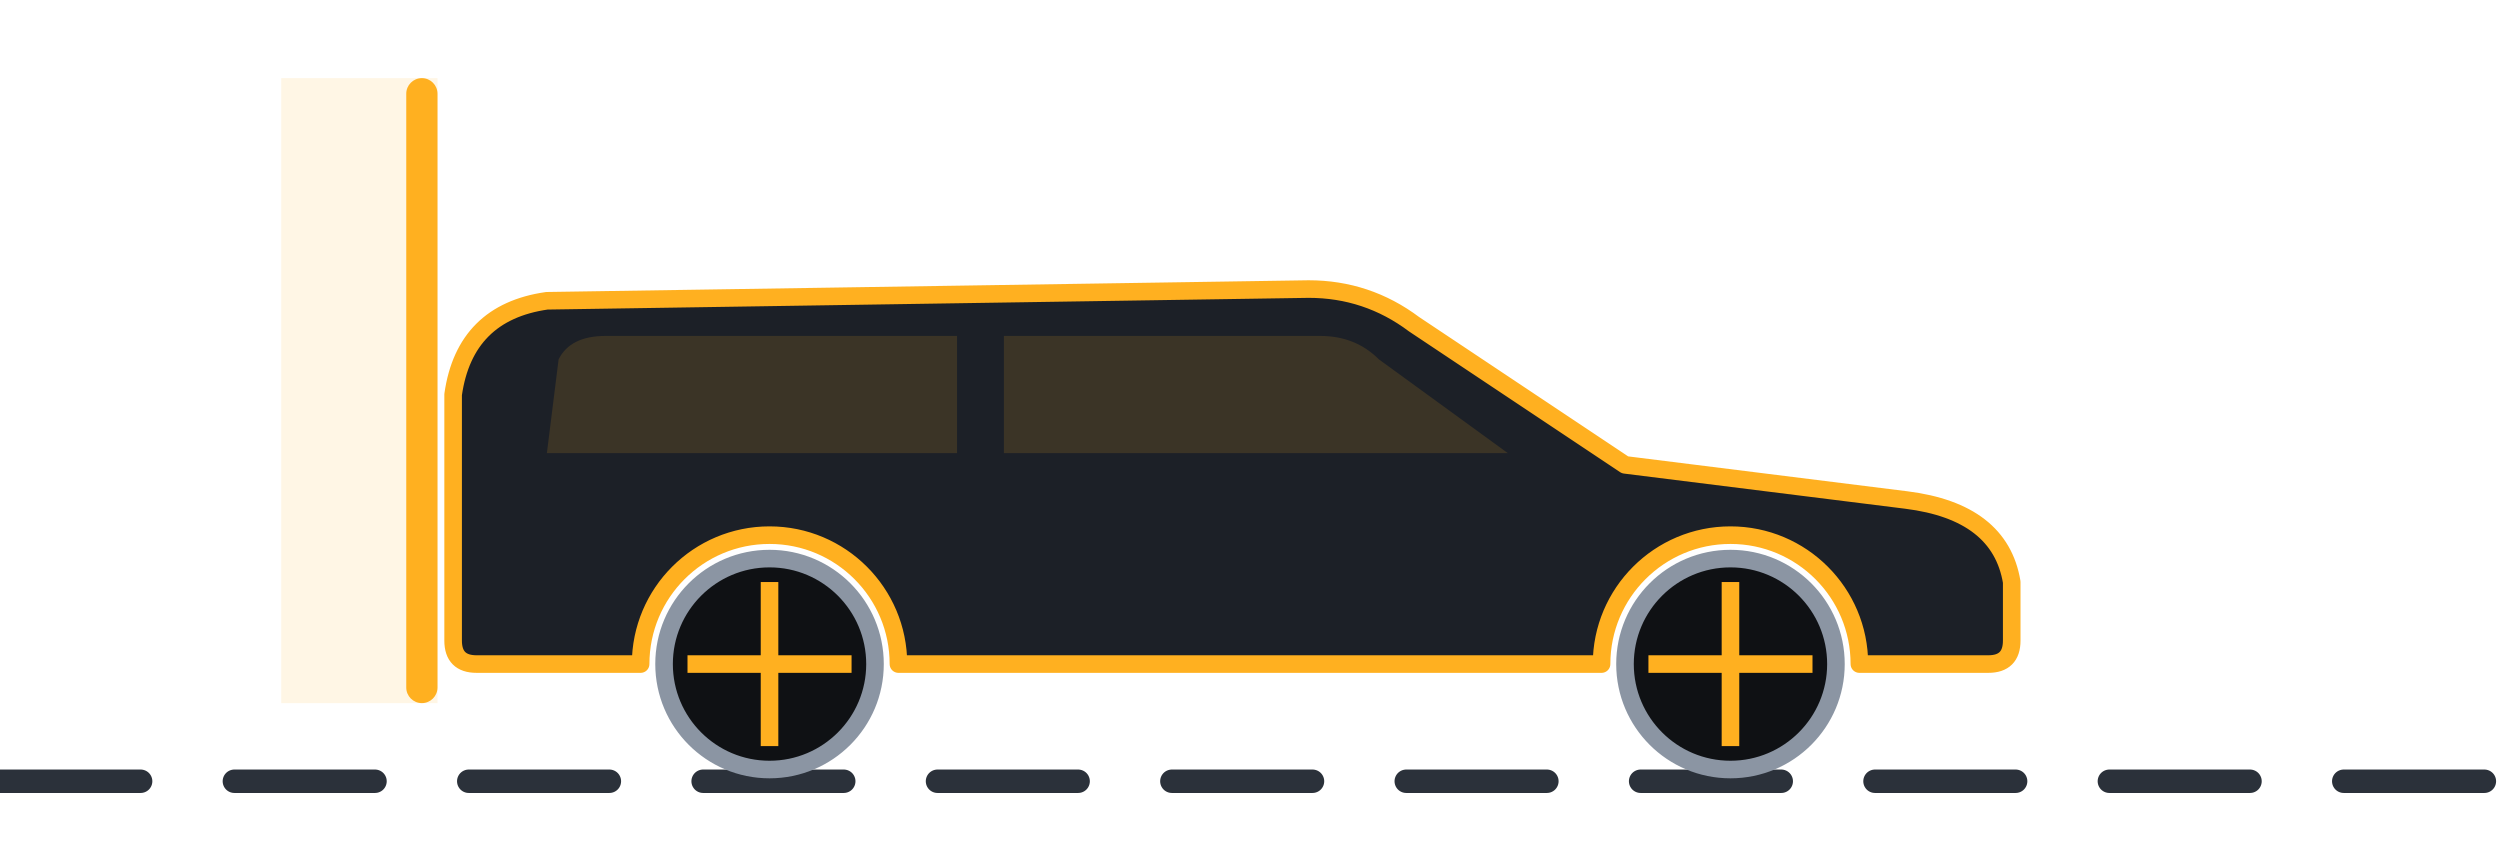
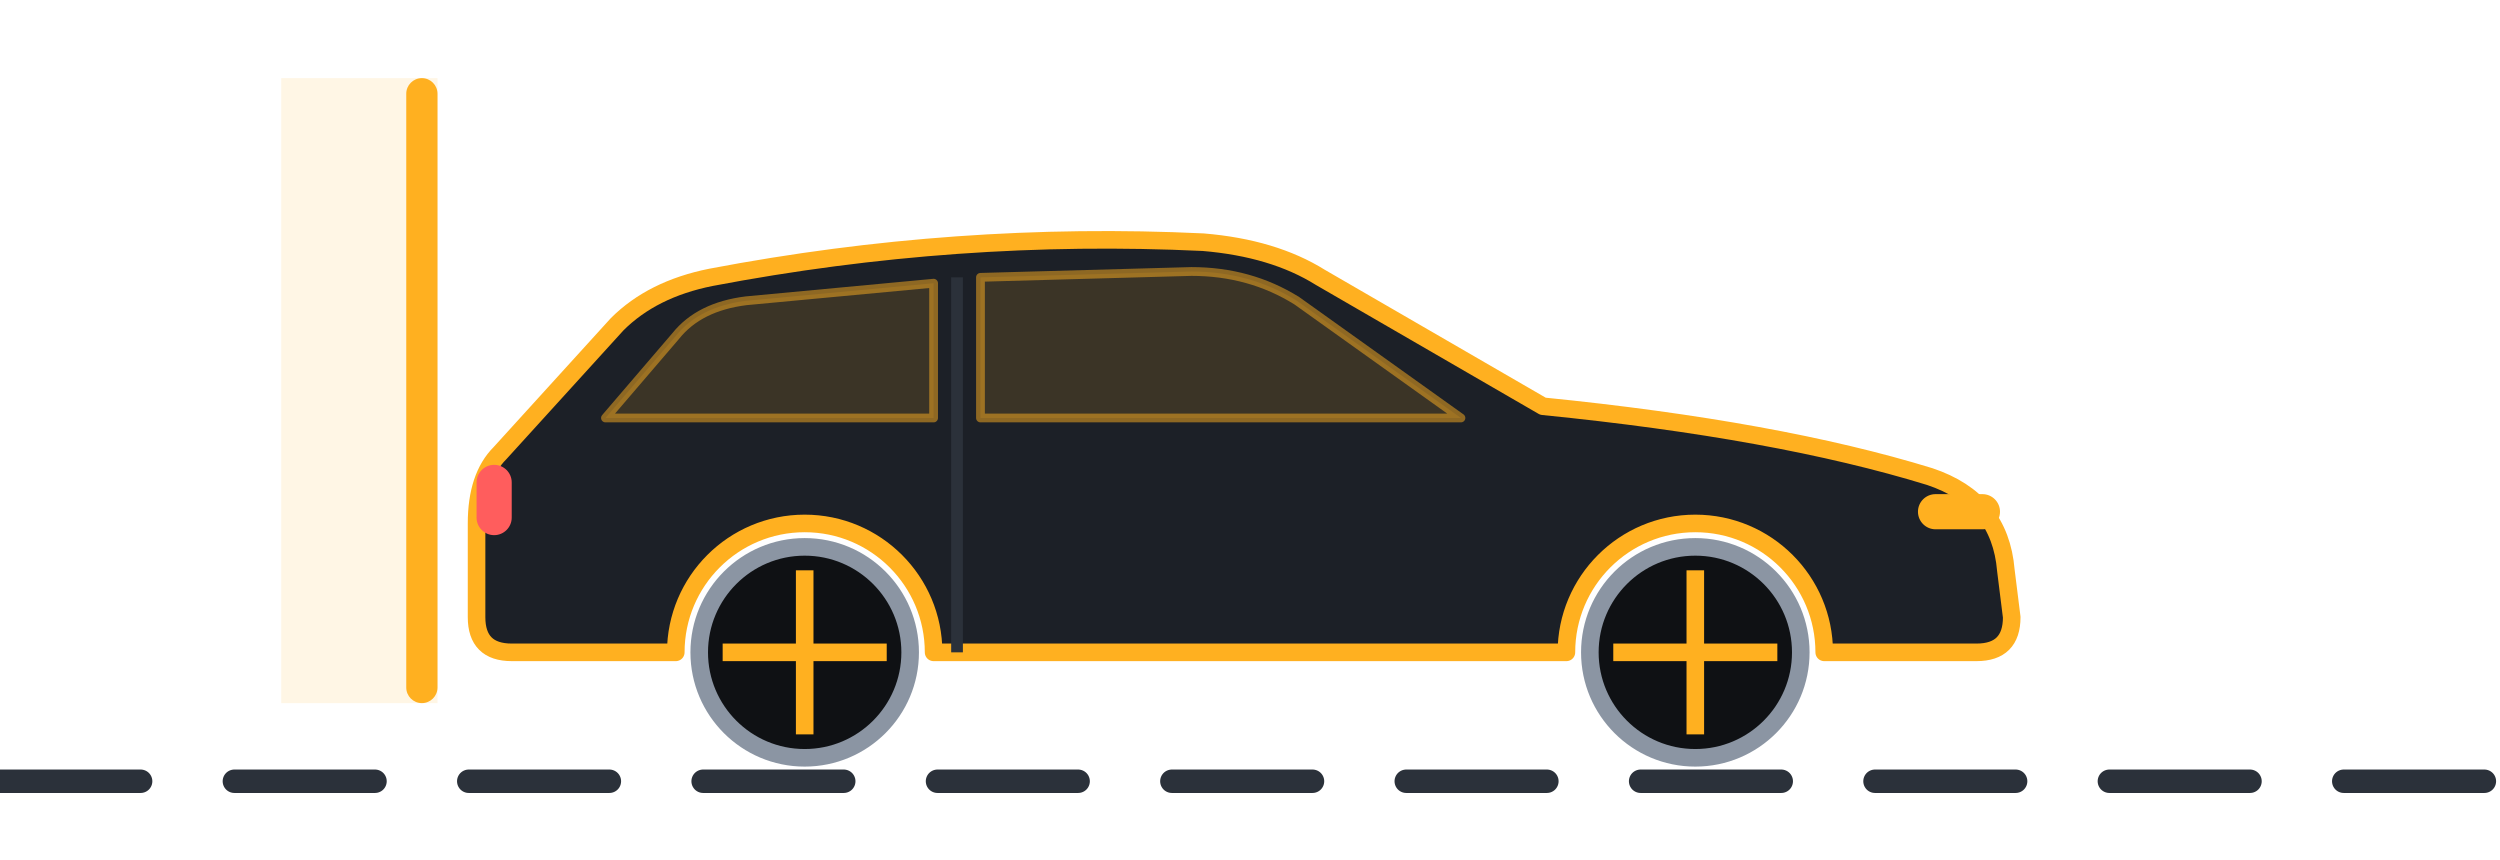
<svg xmlns="http://www.w3.org/2000/svg" viewBox="0 0 320 110" fill="none">
  <style>
    .scan { animation: scan 1.8s ease-in-out infinite alternate; }
    .wheel { animation: spin 1s linear infinite; transform-box: fill-box; transform-origin: center; }
    .road { animation: road .6s linear infinite; }
    @keyframes scan { from { transform: translateX(0); } to { transform: translateX(190px); } }
    @keyframes spin { to { transform: rotate(360deg); } }
    @keyframes road { to { transform: translateX(-30px); } }
  </style>
  <g class="road">
    <path d="M0 100h350" stroke="#2b313a" stroke-width="3" stroke-dasharray="18 12" stroke-linecap="round" />
  </g>
  <g transform="translate(40 4) scale(.75)">
-     <path d="M24 100V62q2-14 16-16l130-2q10 0 18 6l36 24 48 6q16 2 18 14v10q0 4-4 4h-22a22 22 0 0 0-44 0H100a22 22 0 0 0-44 0H28q-4 0-4-4z" fill="#1c2027" stroke="#ffb020" stroke-width="3" stroke-linejoin="round" />
-     <path d="M40 72l2-16q2-4 8-4h60v20z" fill="#ffb020" fill-opacity=".14" />
-     <path d="M118 52h54q6 0 10 4l22 16h-86z" fill="#ffb020" fill-opacity=".14" />
+     <path d="M34 106Q28 106 28 100L28 84Q28 76 32 72L52 50Q58 44 68 42Q110 34 152 36Q164 37 172 42L210 64Q250 68 276 76Q288 80 289 92L290 100Q290 106 284 106L258 106A22 22 0 0 0 214 106L106 106A22 22 0 0 0 62 106Z" fill="#1c2027" stroke="#ffb020" stroke-width="3" stroke-linejoin="round" />
+     <path d="M50 66L62 52Q66 47 74 46L106 43L106 66Z" fill="#ffb020" fill-opacity=".14" stroke="#ffb020" stroke-opacity=".5" stroke-width="1.5" stroke-linejoin="round" />
+     <path d="M114 42L150 41Q160 41 168 46L196 66L114 66Z" fill="#ffb020" fill-opacity=".14" stroke="#ffb020" stroke-opacity=".5" stroke-width="1.5" stroke-linejoin="round" />
+     <path d="M110 42v64" stroke="#2b313a" stroke-width="2" />
+     <rect x="274" y="79" width="14" height="6" rx="3" fill="#ffb020" />
+     <rect x="28" y="74" width="6" height="12" rx="3" fill="#ff5d5d" />
    <g class="wheel">
-       <circle cx="78" cy="108" r="18" fill="#0f1114" stroke="#8b95a3" stroke-width="3" />
-       <path d="M78 94v28M64 108h28" stroke="#ffb020" stroke-width="3" />
+       <circle cx="84" cy="106" r="18" fill="#0f1114" stroke="#8b95a3" stroke-width="3" />
+       <path d="M84 92v28M70 106h28" stroke="#ffb020" stroke-width="3" />
    </g>
    <g class="wheel">
-       <circle cx="242" cy="108" r="18" fill="#0f1114" stroke="#8b95a3" stroke-width="3" />
-       <path d="M242 94v28M228 108h28" stroke="#ffb020" stroke-width="3" />
+       <circle cx="236" cy="106" r="18" fill="#0f1114" stroke="#8b95a3" stroke-width="3" />
+       <path d="M236 92v28M222 106h28" stroke="#ffb020" stroke-width="3" />
    </g>
  </g>
  <g class="scan">
    <rect x="52" y="10" width="4" height="80" rx="2" fill="#ffb020" />
    <rect x="36" y="10" width="20" height="80" fill="#ffb020" opacity=".12" />
  </g>
</svg>
